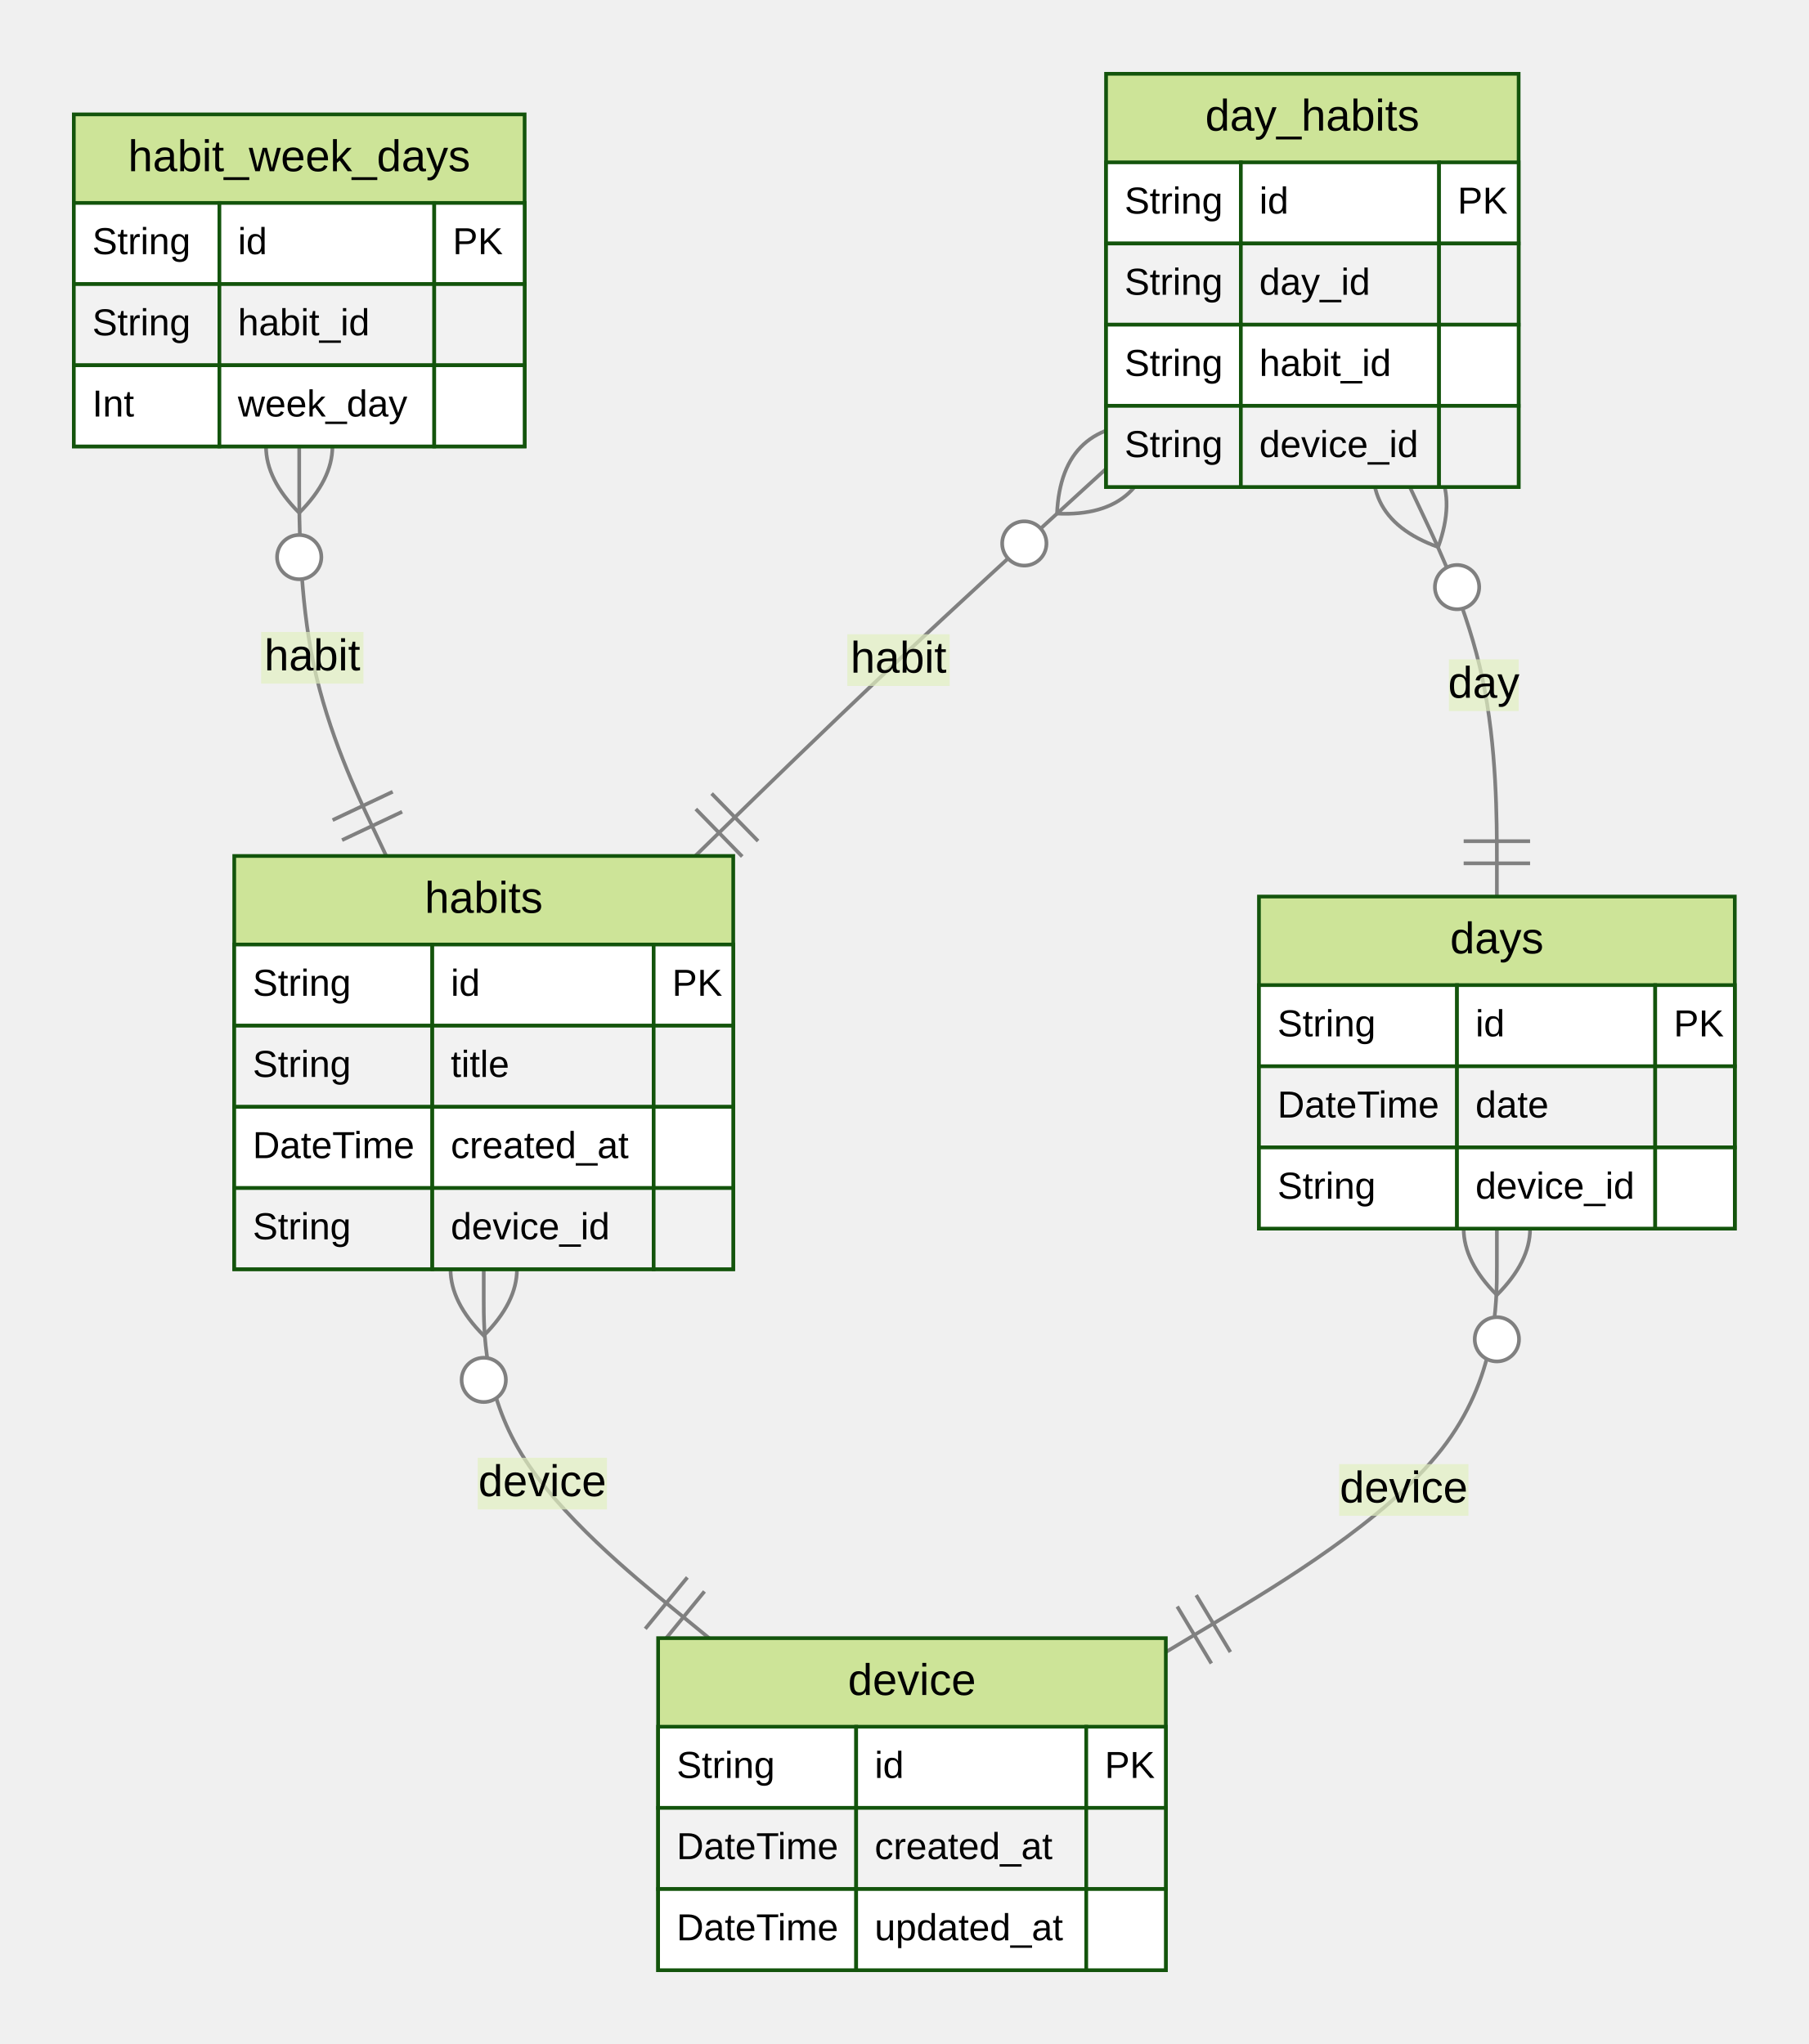
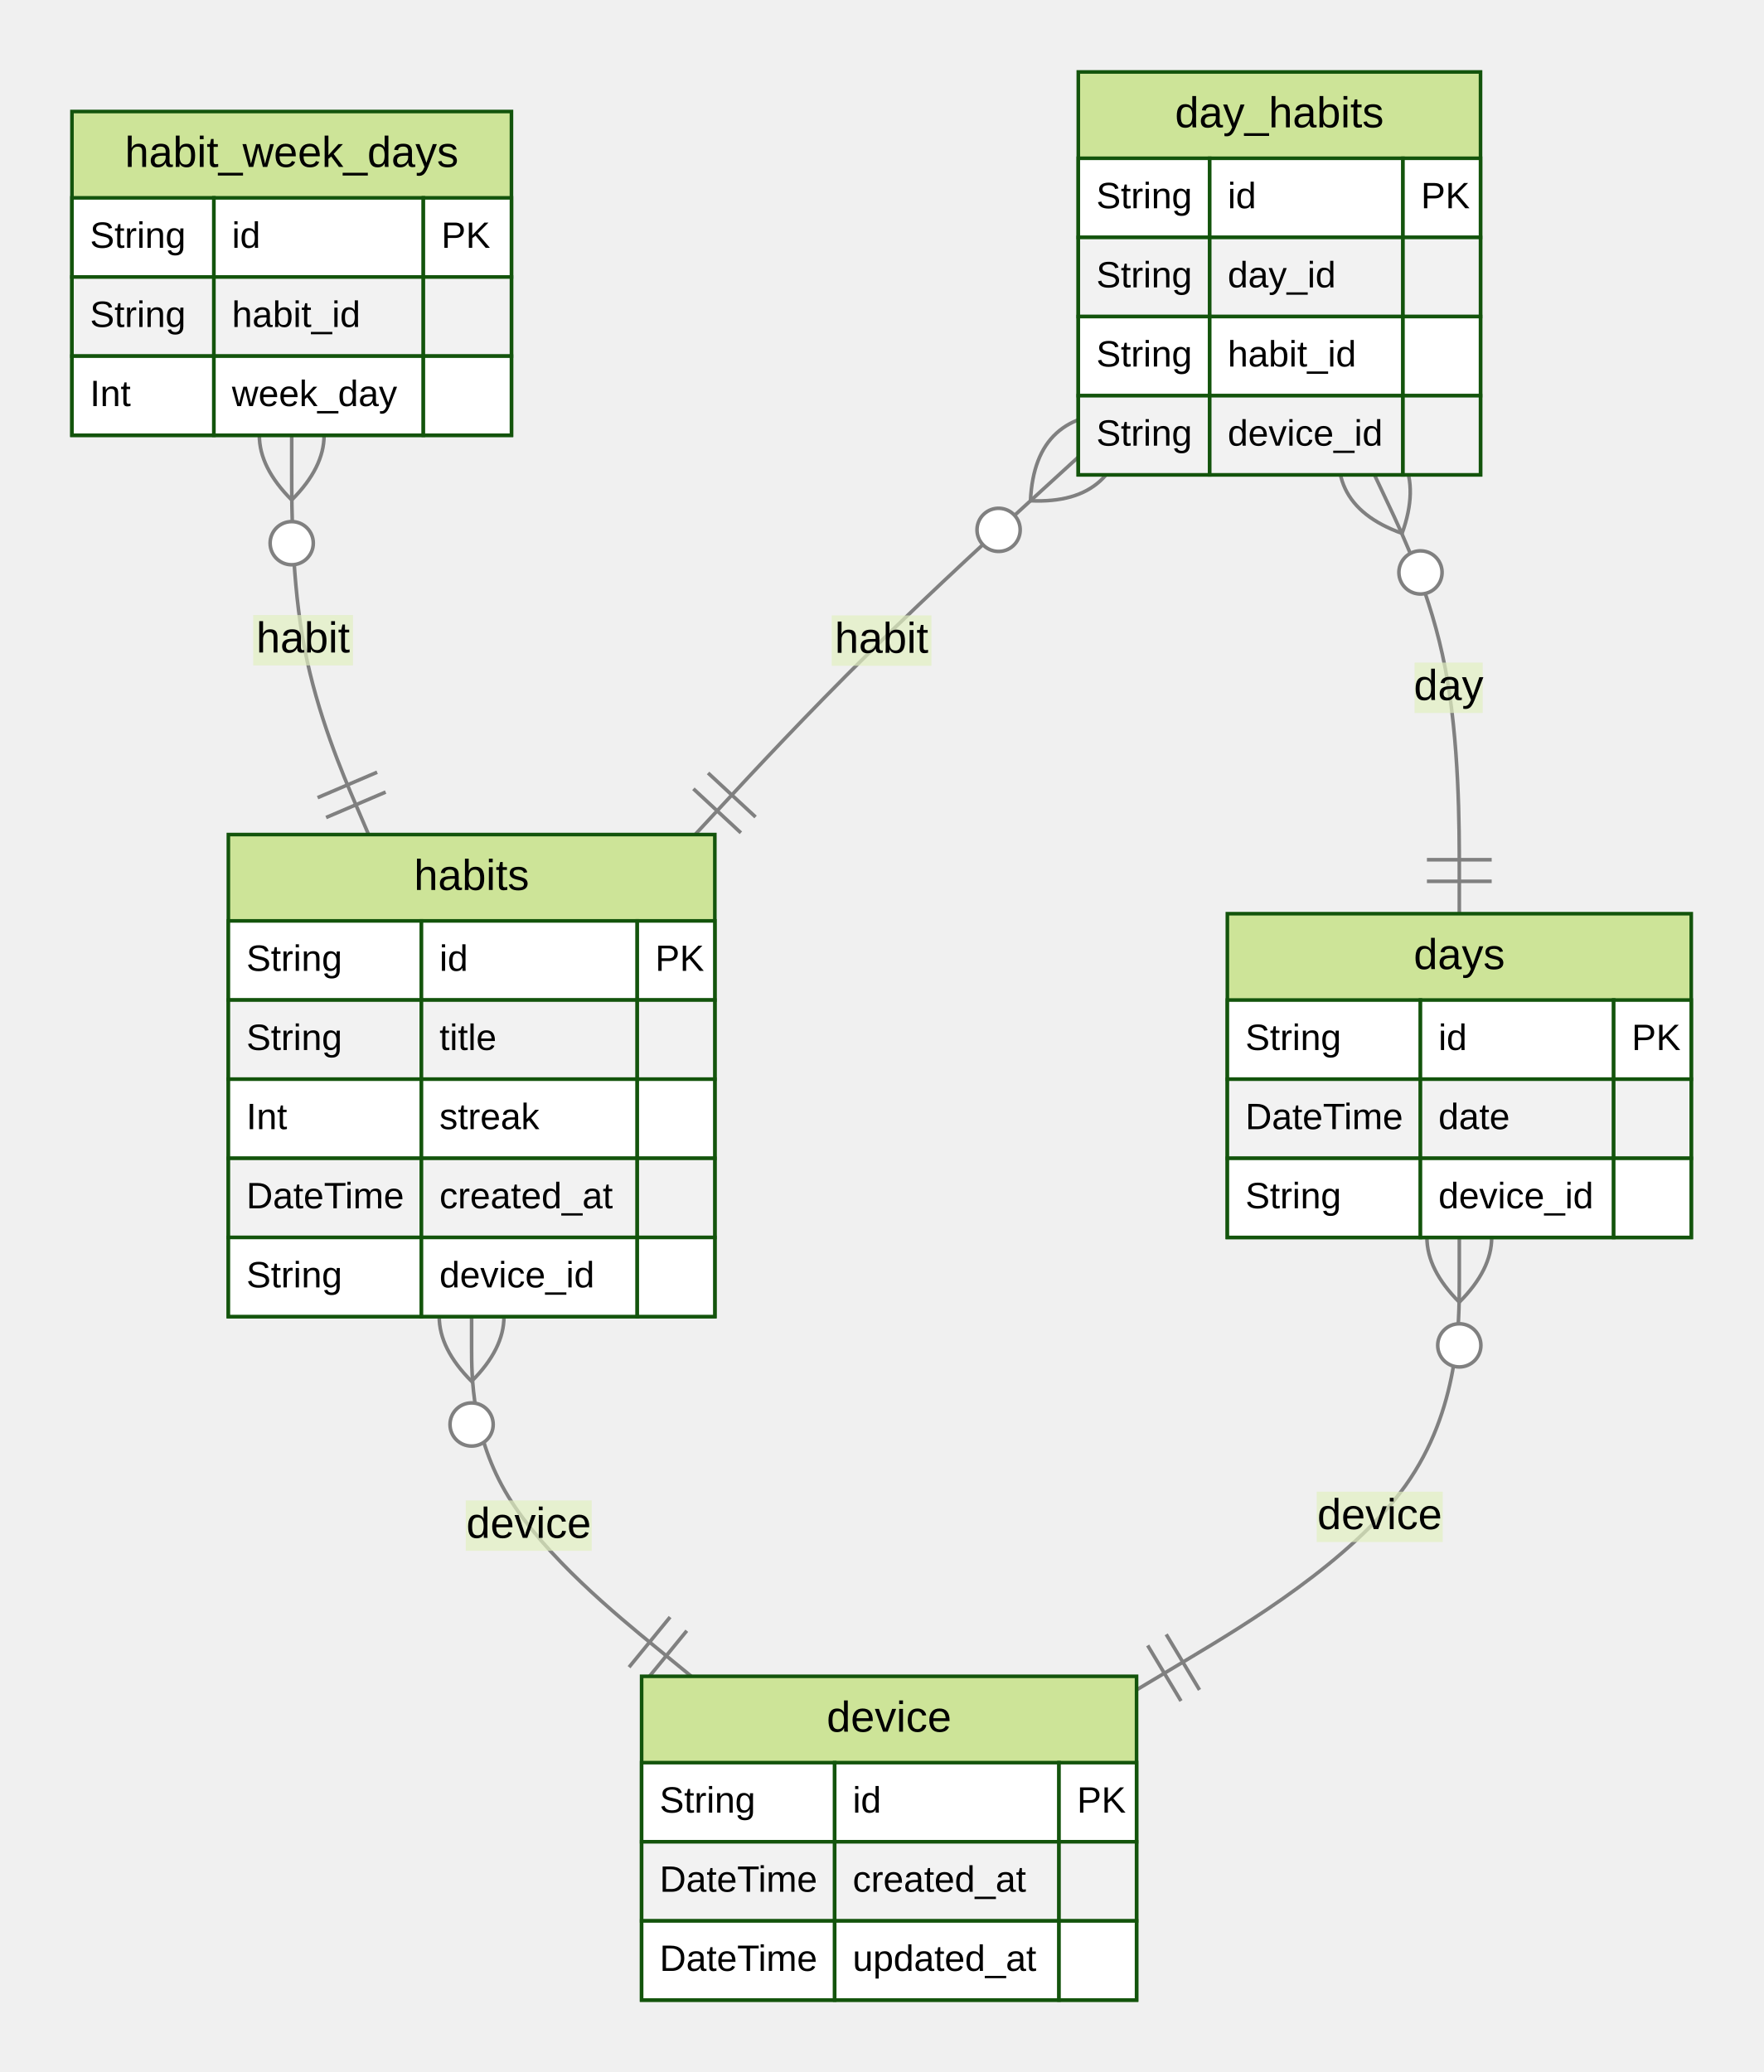
- <svg xmlns="http://www.w3.org/2000/svg" aria-roledescription="er" viewBox="0 0 490.072 554" style="max-width: 490.072px; background-color: white;" width="100%" id="mermaid-0">
+ <svg xmlns="http://www.w3.org/2000/svg" aria-roledescription="er" viewBox="0 0 490.072 576" style="max-width: 490.072px; background-color: white;" width="100%" id="mermaid-0">
  <style>#mermaid-0{font-family:"trebuchet ms",verdana,arial,sans-serif;font-size:16px;fill:#000000;}#mermaid-0 .error-icon{fill:#552222;}#mermaid-0 .error-text{fill:#552222;stroke:#552222;}#mermaid-0 .edge-thickness-normal{stroke-width:2px;}#mermaid-0 .edge-thickness-thick{stroke-width:3.5px;}#mermaid-0 .edge-pattern-solid{stroke-dasharray:0;}#mermaid-0 .edge-pattern-dashed{stroke-dasharray:3;}#mermaid-0 .edge-pattern-dotted{stroke-dasharray:2;}#mermaid-0 .marker{fill:#000000;stroke:#000000;}#mermaid-0 .marker.cross{stroke:#000000;}#mermaid-0 svg{font-family:"trebuchet ms",verdana,arial,sans-serif;font-size:16px;}#mermaid-0 .entityBox{fill:#cde498;stroke:#13540c;}#mermaid-0 .attributeBoxOdd{fill:#ffffff;stroke:#13540c;}#mermaid-0 .attributeBoxEven{fill:#f2f2f2;stroke:#13540c;}#mermaid-0 .relationshipLabelBox{fill:hsl(78.158, 58.462%, 84.51%);opacity:0.7;background-color:hsl(78.158, 58.462%, 84.51%);}#mermaid-0 .relationshipLabelBox rect{opacity:0.5;}#mermaid-0 .relationshipLine{stroke:#000000;}#mermaid-0 .entityTitleText{text-anchor:middle;font-size:18px;fill:#000000;}#mermaid-0 :root{--mermaid-font-family:"trebuchet ms",verdana,arial,sans-serif;}</style>
  <g />
  <defs>
    <marker orient="auto" markerHeight="18" markerWidth="18" refY="9" refX="0" id="ONLY_ONE_START">
      <path d="M9,0 L9,18 M15,0 L15,18" fill="none" stroke="gray" />
    </marker>
  </defs>
  <defs>
    <marker orient="auto" markerHeight="18" markerWidth="18" refY="9" refX="18" id="ONLY_ONE_END">
      <path d="M3,0 L3,18 M9,0 L9,18" fill="none" stroke="gray" />
    </marker>
  </defs>
  <defs>
    <marker orient="auto" markerHeight="18" markerWidth="30" refY="9" refX="0" id="ZERO_OR_ONE_START">
      <circle r="6" cy="9" cx="21" fill="white" stroke="gray" />
      <path d="M9,0 L9,18" fill="none" stroke="gray" />
    </marker>
  </defs>
  <defs>
    <marker orient="auto" markerHeight="18" markerWidth="30" refY="9" refX="30" id="ZERO_OR_ONE_END">
      <circle r="6" cy="9" cx="9" fill="white" stroke="gray" />
      <path d="M21,0 L21,18" fill="none" stroke="gray" />
    </marker>
  </defs>
  <defs>
    <marker orient="auto" markerHeight="36" markerWidth="45" refY="18" refX="18" id="ONE_OR_MORE_START">
      <path d="M0,18 Q 18,0 36,18 Q 18,36 0,18 M42,9 L42,27" fill="none" stroke="gray" />
    </marker>
  </defs>
  <defs>
    <marker orient="auto" markerHeight="36" markerWidth="45" refY="18" refX="27" id="ONE_OR_MORE_END">
      <path d="M3,9 L3,27 M9,18 Q27,0 45,18 Q27,36 9,18" fill="none" stroke="gray" />
    </marker>
  </defs>
  <defs>
    <marker orient="auto" markerHeight="36" markerWidth="57" refY="18" refX="18" id="ZERO_OR_MORE_START">
      <circle r="6" cy="18" cx="48" fill="white" stroke="gray" />
      <path d="M0,18 Q18,0 36,18 Q18,36 0,18" fill="none" stroke="gray" />
    </marker>
  </defs>
  <defs>
    <marker orient="auto" markerHeight="36" markerWidth="57" refY="18" refX="39" id="ZERO_OR_MORE_END">
      <circle r="6" cy="18" cx="9" fill="white" stroke="gray" />
      <path d="M21,18 Q39,0 57,18 Q39,36 21,18" fill="none" stroke="gray" />
    </marker>
  </defs>
-   <path style="stroke: gray; fill: none;" marker-start="url(#ZERO_OR_MORE_START)" marker-end="url(#ONLY_ONE_END)" d="M131.078,344L131.078,352.333C131.078,360.667,131.078,377.333,141.257,394C151.436,410.667,171.793,427.333,181.972,435.667L192.15,444" class="er relationshipLine" />
-   <path style="stroke: gray; fill: none;" marker-start="url(#ZERO_OR_MORE_START)" marker-end="url(#ONLY_ONE_END)" d="M81.078,121L81.078,131.167C81.078,141.333,81.078,161.667,85.009,180.167C88.94,198.667,96.801,215.333,100.732,223.667L104.663,232" class="er relationshipLine" />
-   <path style="stroke: gray; fill: none;" marker-start="url(#ZERO_OR_MORE_START)" marker-end="url(#ONLY_ONE_END)" d="M405.604,333L405.604,343.167C405.604,353.333,405.604,373.667,390.653,392.795C375.702,411.923,345.801,429.846,330.851,438.808L315.9,447.769" class="er relationshipLine" />
-   <path style="stroke: gray; fill: none;" marker-start="url(#ZERO_OR_MORE_START)" marker-end="url(#ONLY_ONE_END)" d="M382.019,132L385.949,140.333C389.88,148.667,397.742,165.333,401.673,183.833C405.604,202.333,405.604,222.667,405.604,232.833L405.604,243" class="er relationshipLine" />
-   <path style="stroke: gray; fill: none;" marker-start="url(#ZERO_OR_MORE_START)" marker-end="url(#ONLY_ONE_END)" d="M299.705,127.063L289.682,136.219C279.659,145.376,259.613,163.688,241.061,181.177C222.509,198.667,205.451,215.333,196.922,223.667L188.393,232" class="er relationshipLine" />
-   <g transform="translate(63.47266,232 )" id="entity-habits-b9c8174a-ac2c-4137-ab30-9906d0e6adf6">
-     <rect height="112" width="135.211" y="0" x="0" class="er entityBox" />
-     <text style="dominant-baseline: middle; text-anchor: middle; font-size: 12px;" transform="translate(67.60547,12)" y="0" x="0" id="text-entity-habits-b9c8174a-ac2c-4137-ab30-9906d0e6adf6" class="er entityLabel">habits</text>
+   <path style="stroke: gray; fill: none;" marker-start="url(#ZERO_OR_MORE_START)" marker-end="url(#ONLY_ONE_END)" d="M131.078,366L131.078,374.333C131.078,382.667,131.078,399.333,141.257,416C151.436,432.667,171.793,449.333,181.972,457.667L192.15,466" class="er relationshipLine" />
+   <path style="stroke: gray; fill: none;" marker-start="url(#ZERO_OR_MORE_START)" marker-end="url(#ONLY_ONE_END)" d="M81.078,121L81.078,131.167C81.078,141.333,81.078,161.667,84.639,180.167C88.201,198.667,95.323,215.333,98.884,223.667L102.446,232" class="er relationshipLine" />
+   <path style="stroke: gray; fill: none;" marker-start="url(#ZERO_OR_MORE_START)" marker-end="url(#ONLY_ONE_END)" d="M405.604,344L405.604,356C405.604,368,405.604,392,390.653,412.962C375.702,433.923,345.801,451.846,330.851,460.808L315.9,469.769" class="er relationshipLine" />
+   <path style="stroke: gray; fill: none;" marker-start="url(#ZERO_OR_MORE_START)" marker-end="url(#ONLY_ONE_END)" d="M382.019,132L385.949,140.333C389.88,148.667,397.742,165.333,401.673,185.667C405.604,206,405.604,230,405.604,242L405.604,254" class="er relationshipLine" />
+   <path style="stroke: gray; fill: none;" marker-start="url(#ZERO_OR_MORE_START)" marker-end="url(#ONLY_ONE_END)" d="M299.705,127.063L289.682,136.219C279.659,145.376,259.613,163.688,241.862,181.177C224.112,198.667,208.658,215.333,200.931,223.667L193.204,232" class="er relationshipLine" />
+   <g transform="translate(63.47266,232 )" id="entity-habits-553ef5dc-cda9-4c21-9bfb-8f07af18b167">
+     <rect height="134" width="135.211" y="0" x="0" class="er entityBox" />
+     <text style="dominant-baseline: middle; text-anchor: middle; font-size: 12px;" transform="translate(67.60547,12)" y="0" x="0" id="text-entity-habits-553ef5dc-cda9-4c21-9bfb-8f07af18b167" class="er entityLabel">habits</text>
    <rect height="22" width="53.664" y="24" x="0" class="er attributeBoxOdd" />
-     <text style="dominant-baseline: middle; font-size: 10.2px;" transform="translate(5,35)" y="0" x="0" id="text-entity-habits-b9c8174a-ac2c-4137-ab30-9906d0e6adf6-attr-1-type" class="er entityLabel">String</text>
+     <text style="dominant-baseline: middle; font-size: 10.2px;" transform="translate(5,35)" y="0" x="0" id="text-entity-habits-553ef5dc-cda9-4c21-9bfb-8f07af18b167-attr-1-type" class="er entityLabel">String</text>
    <rect height="22" width="59.984" y="24" x="53.664" class="er attributeBoxOdd" />
-     <text style="dominant-baseline: middle; font-size: 10.2px;" transform="translate(58.66406,35)" y="0" x="0" id="text-entity-habits-b9c8174a-ac2c-4137-ab30-9906d0e6adf6-attr-1-name" class="er entityLabel">id</text>
+     <text style="dominant-baseline: middle; font-size: 10.2px;" transform="translate(58.66406,35)" y="0" x="0" id="text-entity-habits-553ef5dc-cda9-4c21-9bfb-8f07af18b167-attr-1-name" class="er entityLabel">id</text>
    <rect height="22" width="21.562" y="24" x="113.648" class="er attributeBoxOdd" />
-     <text style="dominant-baseline: middle; font-size: 10.2px;" transform="translate(118.6484,35)" y="0" x="0" id="text-entity-habits-b9c8174a-ac2c-4137-ab30-9906d0e6adf6-attr-1-key" class="er entityLabel">PK</text>
+     <text style="dominant-baseline: middle; font-size: 10.2px;" transform="translate(118.6484,35)" y="0" x="0" id="text-entity-habits-553ef5dc-cda9-4c21-9bfb-8f07af18b167-attr-1-key" class="er entityLabel">PK</text>
    <rect height="22" width="53.664" y="46" x="0" class="er attributeBoxEven" />
-     <text style="dominant-baseline: middle; font-size: 10.2px;" transform="translate(5,57)" y="0" x="0" id="text-entity-habits-b9c8174a-ac2c-4137-ab30-9906d0e6adf6-attr-2-type" class="er entityLabel">String</text>
+     <text style="dominant-baseline: middle; font-size: 10.2px;" transform="translate(5,57)" y="0" x="0" id="text-entity-habits-553ef5dc-cda9-4c21-9bfb-8f07af18b167-attr-2-type" class="er entityLabel">String</text>
    <rect height="22" width="59.984" y="46" x="53.664" class="er attributeBoxEven" />
-     <text style="dominant-baseline: middle; font-size: 10.2px;" transform="translate(58.66406,57)" y="0" x="0" id="text-entity-habits-b9c8174a-ac2c-4137-ab30-9906d0e6adf6-attr-2-name" class="er entityLabel">title</text>
+     <text style="dominant-baseline: middle; font-size: 10.2px;" transform="translate(58.66406,57)" y="0" x="0" id="text-entity-habits-553ef5dc-cda9-4c21-9bfb-8f07af18b167-attr-2-name" class="er entityLabel">title</text>
    <rect height="22" width="21.562" y="46" x="113.648" class="er attributeBoxEven" />
-     <text style="dominant-baseline: middle; font-size: 10.2px;" transform="translate(118.6484,57)" y="0" x="0" id="text-entity-habits-b9c8174a-ac2c-4137-ab30-9906d0e6adf6-attr-2-key" class="er entityLabel" />
+     <text style="dominant-baseline: middle; font-size: 10.2px;" transform="translate(118.6484,57)" y="0" x="0" id="text-entity-habits-553ef5dc-cda9-4c21-9bfb-8f07af18b167-attr-2-key" class="er entityLabel" />
    <rect height="22" width="53.664" y="68" x="0" class="er attributeBoxOdd" />
-     <text style="dominant-baseline: middle; font-size: 10.2px;" transform="translate(5,79)" y="0" x="0" id="text-entity-habits-b9c8174a-ac2c-4137-ab30-9906d0e6adf6-attr-3-type" class="er entityLabel">DateTime</text>
+     <text style="dominant-baseline: middle; font-size: 10.2px;" transform="translate(5,79)" y="0" x="0" id="text-entity-habits-553ef5dc-cda9-4c21-9bfb-8f07af18b167-attr-3-type" class="er entityLabel">Int</text>
    <rect height="22" width="59.984" y="68" x="53.664" class="er attributeBoxOdd" />
-     <text style="dominant-baseline: middle; font-size: 10.2px;" transform="translate(58.66406,79)" y="0" x="0" id="text-entity-habits-b9c8174a-ac2c-4137-ab30-9906d0e6adf6-attr-3-name" class="er entityLabel">created_at</text>
+     <text style="dominant-baseline: middle; font-size: 10.2px;" transform="translate(58.66406,79)" y="0" x="0" id="text-entity-habits-553ef5dc-cda9-4c21-9bfb-8f07af18b167-attr-3-name" class="er entityLabel">streak</text>
    <rect height="22" width="21.562" y="68" x="113.648" class="er attributeBoxOdd" />
-     <text style="dominant-baseline: middle; font-size: 10.2px;" transform="translate(118.6484,79)" y="0" x="0" id="text-entity-habits-b9c8174a-ac2c-4137-ab30-9906d0e6adf6-attr-3-key" class="er entityLabel" />
+     <text style="dominant-baseline: middle; font-size: 10.2px;" transform="translate(118.6484,79)" y="0" x="0" id="text-entity-habits-553ef5dc-cda9-4c21-9bfb-8f07af18b167-attr-3-key" class="er entityLabel" />
    <rect height="22" width="53.664" y="90" x="0" class="er attributeBoxEven" />
-     <text style="dominant-baseline: middle; font-size: 10.2px;" transform="translate(5,101)" y="0" x="0" id="text-entity-habits-b9c8174a-ac2c-4137-ab30-9906d0e6adf6-attr-4-type" class="er entityLabel">String</text>
+     <text style="dominant-baseline: middle; font-size: 10.2px;" transform="translate(5,101)" y="0" x="0" id="text-entity-habits-553ef5dc-cda9-4c21-9bfb-8f07af18b167-attr-4-type" class="er entityLabel">DateTime</text>
    <rect height="22" width="59.984" y="90" x="53.664" class="er attributeBoxEven" />
-     <text style="dominant-baseline: middle; font-size: 10.2px;" transform="translate(58.66406,101)" y="0" x="0" id="text-entity-habits-b9c8174a-ac2c-4137-ab30-9906d0e6adf6-attr-4-name" class="er entityLabel">device_id</text>
+     <text style="dominant-baseline: middle; font-size: 10.2px;" transform="translate(58.66406,101)" y="0" x="0" id="text-entity-habits-553ef5dc-cda9-4c21-9bfb-8f07af18b167-attr-4-name" class="er entityLabel">created_at</text>
    <rect height="22" width="21.562" y="90" x="113.648" class="er attributeBoxEven" />
-     <text style="dominant-baseline: middle; font-size: 10.2px;" transform="translate(118.6484,101)" y="0" x="0" id="text-entity-habits-b9c8174a-ac2c-4137-ab30-9906d0e6adf6-attr-4-key" class="er entityLabel" />
+     <text style="dominant-baseline: middle; font-size: 10.2px;" transform="translate(118.6484,101)" y="0" x="0" id="text-entity-habits-553ef5dc-cda9-4c21-9bfb-8f07af18b167-attr-4-key" class="er entityLabel" />
+     <rect height="22" width="53.664" y="112" x="0" class="er attributeBoxOdd" />
+     <text style="dominant-baseline: middle; font-size: 10.2px;" transform="translate(5,123)" y="0" x="0" id="text-entity-habits-553ef5dc-cda9-4c21-9bfb-8f07af18b167-attr-5-type" class="er entityLabel">String</text>
+     <rect height="22" width="59.984" y="112" x="53.664" class="er attributeBoxOdd" />
+     <text style="dominant-baseline: middle; font-size: 10.2px;" transform="translate(58.66406,123)" y="0" x="0" id="text-entity-habits-553ef5dc-cda9-4c21-9bfb-8f07af18b167-attr-5-name" class="er entityLabel">device_id</text>
+     <rect height="22" width="21.562" y="112" x="113.648" class="er attributeBoxOdd" />
+     <text style="dominant-baseline: middle; font-size: 10.2px;" transform="translate(118.6484,123)" y="0" x="0" id="text-entity-habits-553ef5dc-cda9-4c21-9bfb-8f07af18b167-attr-5-key" class="er entityLabel" />
  </g>
-   <g transform="translate(20,31 )" id="entity-habitweekdays-dc2ce816-a375-4a6a-bd4f-8303ea164947">
+   <g transform="translate(20,31 )" id="entity-habitweekdays-93e00bbd-6da4-4d3b-9d2b-22eb94c708cc">
    <rect height="90" width="122.156" y="0" x="0" class="er entityBox" />
-     <text style="dominant-baseline: middle; text-anchor: middle; font-size: 12px;" transform="translate(61.07812,12)" y="0" x="0" id="text-entity-habitweekdays-dc2ce816-a375-4a6a-bd4f-8303ea164947" class="er entityLabel">habit_week_days</text>
+     <text style="dominant-baseline: middle; text-anchor: middle; font-size: 12px;" transform="translate(61.07812,12)" y="0" x="0" id="text-entity-habitweekdays-93e00bbd-6da4-4d3b-9d2b-22eb94c708cc" class="er entityLabel">habit_week_days</text>
    <rect height="22" width="39.451" y="24" x="0" class="er attributeBoxOdd" />
-     <text style="dominant-baseline: middle; font-size: 10.2px;" transform="translate(5,35)" y="0" x="0" id="text-entity-habitweekdays-dc2ce816-a375-4a6a-bd4f-8303ea164947-attr-1-type" class="er entityLabel">String</text>
+     <text style="dominant-baseline: middle; font-size: 10.2px;" transform="translate(5,35)" y="0" x="0" id="text-entity-habitweekdays-93e00bbd-6da4-4d3b-9d2b-22eb94c708cc-attr-1-type" class="er entityLabel">String</text>
    <rect height="22" width="58.216" y="24" x="39.451" class="er attributeBoxOdd" />
-     <text style="dominant-baseline: middle; font-size: 10.2px;" transform="translate(44.45052,35)" y="0" x="0" id="text-entity-habitweekdays-dc2ce816-a375-4a6a-bd4f-8303ea164947-attr-1-name" class="er entityLabel">id</text>
+     <text style="dominant-baseline: middle; font-size: 10.2px;" transform="translate(44.45052,35)" y="0" x="0" id="text-entity-habitweekdays-93e00bbd-6da4-4d3b-9d2b-22eb94c708cc-attr-1-name" class="er entityLabel">id</text>
    <rect height="22" width="24.49" y="24" x="97.667" class="er attributeBoxOdd" />
-     <text style="dominant-baseline: middle; font-size: 10.2px;" transform="translate(102.6667,35)" y="0" x="0" id="text-entity-habitweekdays-dc2ce816-a375-4a6a-bd4f-8303ea164947-attr-1-key" class="er entityLabel">PK</text>
+     <text style="dominant-baseline: middle; font-size: 10.2px;" transform="translate(102.6667,35)" y="0" x="0" id="text-entity-habitweekdays-93e00bbd-6da4-4d3b-9d2b-22eb94c708cc-attr-1-key" class="er entityLabel">PK</text>
    <rect height="22" width="39.451" y="46" x="0" class="er attributeBoxEven" />
-     <text style="dominant-baseline: middle; font-size: 10.2px;" transform="translate(5,57)" y="0" x="0" id="text-entity-habitweekdays-dc2ce816-a375-4a6a-bd4f-8303ea164947-attr-2-type" class="er entityLabel">String</text>
+     <text style="dominant-baseline: middle; font-size: 10.2px;" transform="translate(5,57)" y="0" x="0" id="text-entity-habitweekdays-93e00bbd-6da4-4d3b-9d2b-22eb94c708cc-attr-2-type" class="er entityLabel">String</text>
    <rect height="22" width="58.216" y="46" x="39.451" class="er attributeBoxEven" />
-     <text style="dominant-baseline: middle; font-size: 10.2px;" transform="translate(44.45052,57)" y="0" x="0" id="text-entity-habitweekdays-dc2ce816-a375-4a6a-bd4f-8303ea164947-attr-2-name" class="er entityLabel">habit_id</text>
+     <text style="dominant-baseline: middle; font-size: 10.2px;" transform="translate(44.45052,57)" y="0" x="0" id="text-entity-habitweekdays-93e00bbd-6da4-4d3b-9d2b-22eb94c708cc-attr-2-name" class="er entityLabel">habit_id</text>
    <rect height="22" width="24.49" y="46" x="97.667" class="er attributeBoxEven" />
-     <text style="dominant-baseline: middle; font-size: 10.2px;" transform="translate(102.6667,57)" y="0" x="0" id="text-entity-habitweekdays-dc2ce816-a375-4a6a-bd4f-8303ea164947-attr-2-key" class="er entityLabel" />
+     <text style="dominant-baseline: middle; font-size: 10.2px;" transform="translate(102.6667,57)" y="0" x="0" id="text-entity-habitweekdays-93e00bbd-6da4-4d3b-9d2b-22eb94c708cc-attr-2-key" class="er entityLabel" />
    <rect height="22" width="39.451" y="68" x="0" class="er attributeBoxOdd" />
-     <text style="dominant-baseline: middle; font-size: 10.2px;" transform="translate(5,79)" y="0" x="0" id="text-entity-habitweekdays-dc2ce816-a375-4a6a-bd4f-8303ea164947-attr-3-type" class="er entityLabel">Int</text>
+     <text style="dominant-baseline: middle; font-size: 10.2px;" transform="translate(5,79)" y="0" x="0" id="text-entity-habitweekdays-93e00bbd-6da4-4d3b-9d2b-22eb94c708cc-attr-3-type" class="er entityLabel">Int</text>
    <rect height="22" width="58.216" y="68" x="39.451" class="er attributeBoxOdd" />
-     <text style="dominant-baseline: middle; font-size: 10.2px;" transform="translate(44.45052,79)" y="0" x="0" id="text-entity-habitweekdays-dc2ce816-a375-4a6a-bd4f-8303ea164947-attr-3-name" class="er entityLabel">week_day</text>
+     <text style="dominant-baseline: middle; font-size: 10.2px;" transform="translate(44.45052,79)" y="0" x="0" id="text-entity-habitweekdays-93e00bbd-6da4-4d3b-9d2b-22eb94c708cc-attr-3-name" class="er entityLabel">week_day</text>
    <rect height="22" width="24.49" y="68" x="97.667" class="er attributeBoxOdd" />
-     <text style="dominant-baseline: middle; font-size: 10.2px;" transform="translate(102.6667,79)" y="0" x="0" id="text-entity-habitweekdays-dc2ce816-a375-4a6a-bd4f-8303ea164947-attr-3-key" class="er entityLabel" />
+     <text style="dominant-baseline: middle; font-size: 10.2px;" transform="translate(102.6667,79)" y="0" x="0" id="text-entity-habitweekdays-93e00bbd-6da4-4d3b-9d2b-22eb94c708cc-attr-3-key" class="er entityLabel" />
  </g>
-   <g transform="translate(341.1348,243 )" id="entity-days-9e048f92-fdd7-4b90-9b10-b4873f322f95">
+   <g transform="translate(341.1348,254 )" id="entity-days-7f6b25e4-58cd-4b93-bfb8-6fc218a2b30a">
    <rect height="90" width="128.938" y="0" x="0" class="er entityBox" />
-     <text style="dominant-baseline: middle; text-anchor: middle; font-size: 12px;" transform="translate(64.46875,12)" y="0" x="0" id="text-entity-days-9e048f92-fdd7-4b90-9b10-b4873f322f95" class="er entityLabel">days</text>
+     <text style="dominant-baseline: middle; text-anchor: middle; font-size: 12px;" transform="translate(64.46875,12)" y="0" x="0" id="text-entity-days-7f6b25e4-58cd-4b93-bfb8-6fc218a2b30a" class="er entityLabel">days</text>
    <rect height="22" width="53.664" y="24" x="0" class="er attributeBoxOdd" />
-     <text style="dominant-baseline: middle; font-size: 10.2px;" transform="translate(5,35)" y="0" x="0" id="text-entity-days-9e048f92-fdd7-4b90-9b10-b4873f322f95-attr-1-type" class="er entityLabel">String</text>
+     <text style="dominant-baseline: middle; font-size: 10.2px;" transform="translate(5,35)" y="0" x="0" id="text-entity-days-7f6b25e4-58cd-4b93-bfb8-6fc218a2b30a-attr-1-type" class="er entityLabel">String</text>
    <rect height="22" width="53.711" y="24" x="53.664" class="er attributeBoxOdd" />
-     <text style="dominant-baseline: middle; font-size: 10.2px;" transform="translate(58.66406,35)" y="0" x="0" id="text-entity-days-9e048f92-fdd7-4b90-9b10-b4873f322f95-attr-1-name" class="er entityLabel">id</text>
+     <text style="dominant-baseline: middle; font-size: 10.2px;" transform="translate(58.66406,35)" y="0" x="0" id="text-entity-days-7f6b25e4-58cd-4b93-bfb8-6fc218a2b30a-attr-1-name" class="er entityLabel">id</text>
    <rect height="22" width="21.562" y="24" x="107.375" class="er attributeBoxOdd" />
-     <text style="dominant-baseline: middle; font-size: 10.2px;" transform="translate(112.375,35)" y="0" x="0" id="text-entity-days-9e048f92-fdd7-4b90-9b10-b4873f322f95-attr-1-key" class="er entityLabel">PK</text>
+     <text style="dominant-baseline: middle; font-size: 10.2px;" transform="translate(112.375,35)" y="0" x="0" id="text-entity-days-7f6b25e4-58cd-4b93-bfb8-6fc218a2b30a-attr-1-key" class="er entityLabel">PK</text>
    <rect height="22" width="53.664" y="46" x="0" class="er attributeBoxEven" />
-     <text style="dominant-baseline: middle; font-size: 10.2px;" transform="translate(5,57)" y="0" x="0" id="text-entity-days-9e048f92-fdd7-4b90-9b10-b4873f322f95-attr-2-type" class="er entityLabel">DateTime</text>
+     <text style="dominant-baseline: middle; font-size: 10.2px;" transform="translate(5,57)" y="0" x="0" id="text-entity-days-7f6b25e4-58cd-4b93-bfb8-6fc218a2b30a-attr-2-type" class="er entityLabel">DateTime</text>
    <rect height="22" width="53.711" y="46" x="53.664" class="er attributeBoxEven" />
-     <text style="dominant-baseline: middle; font-size: 10.2px;" transform="translate(58.66406,57)" y="0" x="0" id="text-entity-days-9e048f92-fdd7-4b90-9b10-b4873f322f95-attr-2-name" class="er entityLabel">date</text>
+     <text style="dominant-baseline: middle; font-size: 10.2px;" transform="translate(58.66406,57)" y="0" x="0" id="text-entity-days-7f6b25e4-58cd-4b93-bfb8-6fc218a2b30a-attr-2-name" class="er entityLabel">date</text>
    <rect height="22" width="21.562" y="46" x="107.375" class="er attributeBoxEven" />
-     <text style="dominant-baseline: middle; font-size: 10.2px;" transform="translate(112.375,57)" y="0" x="0" id="text-entity-days-9e048f92-fdd7-4b90-9b10-b4873f322f95-attr-2-key" class="er entityLabel" />
+     <text style="dominant-baseline: middle; font-size: 10.2px;" transform="translate(112.375,57)" y="0" x="0" id="text-entity-days-7f6b25e4-58cd-4b93-bfb8-6fc218a2b30a-attr-2-key" class="er entityLabel" />
    <rect height="22" width="53.664" y="68" x="0" class="er attributeBoxOdd" />
-     <text style="dominant-baseline: middle; font-size: 10.2px;" transform="translate(5,79)" y="0" x="0" id="text-entity-days-9e048f92-fdd7-4b90-9b10-b4873f322f95-attr-3-type" class="er entityLabel">String</text>
+     <text style="dominant-baseline: middle; font-size: 10.2px;" transform="translate(5,79)" y="0" x="0" id="text-entity-days-7f6b25e4-58cd-4b93-bfb8-6fc218a2b30a-attr-3-type" class="er entityLabel">String</text>
    <rect height="22" width="53.711" y="68" x="53.664" class="er attributeBoxOdd" />
-     <text style="dominant-baseline: middle; font-size: 10.2px;" transform="translate(58.66406,79)" y="0" x="0" id="text-entity-days-9e048f92-fdd7-4b90-9b10-b4873f322f95-attr-3-name" class="er entityLabel">device_id</text>
+     <text style="dominant-baseline: middle; font-size: 10.2px;" transform="translate(58.66406,79)" y="0" x="0" id="text-entity-days-7f6b25e4-58cd-4b93-bfb8-6fc218a2b30a-attr-3-name" class="er entityLabel">device_id</text>
    <rect height="22" width="21.562" y="68" x="107.375" class="er attributeBoxOdd" />
-     <text style="dominant-baseline: middle; font-size: 10.2px;" transform="translate(112.375,79)" y="0" x="0" id="text-entity-days-9e048f92-fdd7-4b90-9b10-b4873f322f95-attr-3-key" class="er entityLabel" />
+     <text style="dominant-baseline: middle; font-size: 10.2px;" transform="translate(112.375,79)" y="0" x="0" id="text-entity-days-7f6b25e4-58cd-4b93-bfb8-6fc218a2b30a-attr-3-key" class="er entityLabel" />
  </g>
-   <g transform="translate(299.7051,20 )" id="entity-dayhabits-a3f4b2e9-153b-4455-8335-de164ad99403">
+   <g transform="translate(299.7051,20 )" id="entity-dayhabits-251d9c51-e012-4056-a0c6-a2c1c201e6c9">
    <rect height="112" width="111.797" y="0" x="0" class="er entityBox" />
-     <text style="dominant-baseline: middle; text-anchor: middle; font-size: 12px;" transform="translate(55.89844,12)" y="0" x="0" id="text-entity-dayhabits-a3f4b2e9-153b-4455-8335-de164ad99403" class="er entityLabel">day_habits</text>
+     <text style="dominant-baseline: middle; text-anchor: middle; font-size: 12px;" transform="translate(55.89844,12)" y="0" x="0" id="text-entity-dayhabits-251d9c51-e012-4056-a0c6-a2c1c201e6c9" class="er entityLabel">day_habits</text>
    <rect height="22" width="36.523" y="24" x="0" class="er attributeBoxOdd" />
-     <text style="dominant-baseline: middle; font-size: 10.2px;" transform="translate(5,35)" y="0" x="0" id="text-entity-dayhabits-a3f4b2e9-153b-4455-8335-de164ad99403-attr-1-type" class="er entityLabel">String</text>
+     <text style="dominant-baseline: middle; font-size: 10.2px;" transform="translate(5,35)" y="0" x="0" id="text-entity-dayhabits-251d9c51-e012-4056-a0c6-a2c1c201e6c9-attr-1-type" class="er entityLabel">String</text>
    <rect height="22" width="53.711" y="24" x="36.523" class="er attributeBoxOdd" />
-     <text style="dominant-baseline: middle; font-size: 10.2px;" transform="translate(41.52344,35)" y="0" x="0" id="text-entity-dayhabits-a3f4b2e9-153b-4455-8335-de164ad99403-attr-1-name" class="er entityLabel">id</text>
+     <text style="dominant-baseline: middle; font-size: 10.2px;" transform="translate(41.52344,35)" y="0" x="0" id="text-entity-dayhabits-251d9c51-e012-4056-a0c6-a2c1c201e6c9-attr-1-name" class="er entityLabel">id</text>
    <rect height="22" width="21.562" y="24" x="90.234" class="er attributeBoxOdd" />
-     <text style="dominant-baseline: middle; font-size: 10.2px;" transform="translate(95.23438,35)" y="0" x="0" id="text-entity-dayhabits-a3f4b2e9-153b-4455-8335-de164ad99403-attr-1-key" class="er entityLabel">PK</text>
+     <text style="dominant-baseline: middle; font-size: 10.2px;" transform="translate(95.23438,35)" y="0" x="0" id="text-entity-dayhabits-251d9c51-e012-4056-a0c6-a2c1c201e6c9-attr-1-key" class="er entityLabel">PK</text>
    <rect height="22" width="36.523" y="46" x="0" class="er attributeBoxEven" />
-     <text style="dominant-baseline: middle; font-size: 10.2px;" transform="translate(5,57)" y="0" x="0" id="text-entity-dayhabits-a3f4b2e9-153b-4455-8335-de164ad99403-attr-2-type" class="er entityLabel">String</text>
+     <text style="dominant-baseline: middle; font-size: 10.2px;" transform="translate(5,57)" y="0" x="0" id="text-entity-dayhabits-251d9c51-e012-4056-a0c6-a2c1c201e6c9-attr-2-type" class="er entityLabel">String</text>
    <rect height="22" width="53.711" y="46" x="36.523" class="er attributeBoxEven" />
-     <text style="dominant-baseline: middle; font-size: 10.2px;" transform="translate(41.52344,57)" y="0" x="0" id="text-entity-dayhabits-a3f4b2e9-153b-4455-8335-de164ad99403-attr-2-name" class="er entityLabel">day_id</text>
+     <text style="dominant-baseline: middle; font-size: 10.2px;" transform="translate(41.52344,57)" y="0" x="0" id="text-entity-dayhabits-251d9c51-e012-4056-a0c6-a2c1c201e6c9-attr-2-name" class="er entityLabel">day_id</text>
    <rect height="22" width="21.562" y="46" x="90.234" class="er attributeBoxEven" />
-     <text style="dominant-baseline: middle; font-size: 10.2px;" transform="translate(95.23438,57)" y="0" x="0" id="text-entity-dayhabits-a3f4b2e9-153b-4455-8335-de164ad99403-attr-2-key" class="er entityLabel" />
+     <text style="dominant-baseline: middle; font-size: 10.2px;" transform="translate(95.23438,57)" y="0" x="0" id="text-entity-dayhabits-251d9c51-e012-4056-a0c6-a2c1c201e6c9-attr-2-key" class="er entityLabel" />
    <rect height="22" width="36.523" y="68" x="0" class="er attributeBoxOdd" />
-     <text style="dominant-baseline: middle; font-size: 10.2px;" transform="translate(5,79)" y="0" x="0" id="text-entity-dayhabits-a3f4b2e9-153b-4455-8335-de164ad99403-attr-3-type" class="er entityLabel">String</text>
+     <text style="dominant-baseline: middle; font-size: 10.2px;" transform="translate(5,79)" y="0" x="0" id="text-entity-dayhabits-251d9c51-e012-4056-a0c6-a2c1c201e6c9-attr-3-type" class="er entityLabel">String</text>
    <rect height="22" width="53.711" y="68" x="36.523" class="er attributeBoxOdd" />
-     <text style="dominant-baseline: middle; font-size: 10.2px;" transform="translate(41.52344,79)" y="0" x="0" id="text-entity-dayhabits-a3f4b2e9-153b-4455-8335-de164ad99403-attr-3-name" class="er entityLabel">habit_id</text>
+     <text style="dominant-baseline: middle; font-size: 10.2px;" transform="translate(41.52344,79)" y="0" x="0" id="text-entity-dayhabits-251d9c51-e012-4056-a0c6-a2c1c201e6c9-attr-3-name" class="er entityLabel">habit_id</text>
    <rect height="22" width="21.562" y="68" x="90.234" class="er attributeBoxOdd" />
-     <text style="dominant-baseline: middle; font-size: 10.2px;" transform="translate(95.23438,79)" y="0" x="0" id="text-entity-dayhabits-a3f4b2e9-153b-4455-8335-de164ad99403-attr-3-key" class="er entityLabel" />
+     <text style="dominant-baseline: middle; font-size: 10.2px;" transform="translate(95.23438,79)" y="0" x="0" id="text-entity-dayhabits-251d9c51-e012-4056-a0c6-a2c1c201e6c9-attr-3-key" class="er entityLabel" />
    <rect height="22" width="36.523" y="90" x="0" class="er attributeBoxEven" />
-     <text style="dominant-baseline: middle; font-size: 10.2px;" transform="translate(5,101)" y="0" x="0" id="text-entity-dayhabits-a3f4b2e9-153b-4455-8335-de164ad99403-attr-4-type" class="er entityLabel">String</text>
+     <text style="dominant-baseline: middle; font-size: 10.2px;" transform="translate(5,101)" y="0" x="0" id="text-entity-dayhabits-251d9c51-e012-4056-a0c6-a2c1c201e6c9-attr-4-type" class="er entityLabel">String</text>
    <rect height="22" width="53.711" y="90" x="36.523" class="er attributeBoxEven" />
-     <text style="dominant-baseline: middle; font-size: 10.2px;" transform="translate(41.52344,101)" y="0" x="0" id="text-entity-dayhabits-a3f4b2e9-153b-4455-8335-de164ad99403-attr-4-name" class="er entityLabel">device_id</text>
+     <text style="dominant-baseline: middle; font-size: 10.2px;" transform="translate(41.52344,101)" y="0" x="0" id="text-entity-dayhabits-251d9c51-e012-4056-a0c6-a2c1c201e6c9-attr-4-name" class="er entityLabel">device_id</text>
    <rect height="22" width="21.562" y="90" x="90.234" class="er attributeBoxEven" />
-     <text style="dominant-baseline: middle; font-size: 10.2px;" transform="translate(95.23438,101)" y="0" x="0" id="text-entity-dayhabits-a3f4b2e9-153b-4455-8335-de164ad99403-attr-4-key" class="er entityLabel" />
+     <text style="dominant-baseline: middle; font-size: 10.2px;" transform="translate(95.23438,101)" y="0" x="0" id="text-entity-dayhabits-251d9c51-e012-4056-a0c6-a2c1c201e6c9-attr-4-key" class="er entityLabel" />
  </g>
-   <g transform="translate(178.3301,444 )" id="entity-device-16522d05-137e-4745-b4eb-bbfada353b09">
+   <g transform="translate(178.3301,466 )" id="entity-device-71515213-e17c-4987-8b38-2113cff03057">
    <rect height="90" width="137.57" y="0" x="0" class="er entityBox" />
-     <text style="dominant-baseline: middle; text-anchor: middle; font-size: 12px;" transform="translate(68.78516,12)" y="0" x="0" id="text-entity-device-16522d05-137e-4745-b4eb-bbfada353b09" class="er entityLabel">device</text>
+     <text style="dominant-baseline: middle; text-anchor: middle; font-size: 12px;" transform="translate(68.78516,12)" y="0" x="0" id="text-entity-device-71515213-e17c-4987-8b38-2113cff03057" class="er entityLabel">device</text>
    <rect height="22" width="53.664" y="24" x="0" class="er attributeBoxOdd" />
-     <text style="dominant-baseline: middle; font-size: 10.2px;" transform="translate(5,35)" y="0" x="0" id="text-entity-device-16522d05-137e-4745-b4eb-bbfada353b09-attr-1-type" class="er entityLabel">String</text>
+     <text style="dominant-baseline: middle; font-size: 10.2px;" transform="translate(5,35)" y="0" x="0" id="text-entity-device-71515213-e17c-4987-8b38-2113cff03057-attr-1-type" class="er entityLabel">String</text>
    <rect height="22" width="62.344" y="24" x="53.664" class="er attributeBoxOdd" />
-     <text style="dominant-baseline: middle; font-size: 10.2px;" transform="translate(58.66406,35)" y="0" x="0" id="text-entity-device-16522d05-137e-4745-b4eb-bbfada353b09-attr-1-name" class="er entityLabel">id</text>
+     <text style="dominant-baseline: middle; font-size: 10.2px;" transform="translate(58.66406,35)" y="0" x="0" id="text-entity-device-71515213-e17c-4987-8b38-2113cff03057-attr-1-name" class="er entityLabel">id</text>
    <rect height="22" width="21.562" y="24" x="116.008" class="er attributeBoxOdd" />
-     <text style="dominant-baseline: middle; font-size: 10.2px;" transform="translate(121.0078,35)" y="0" x="0" id="text-entity-device-16522d05-137e-4745-b4eb-bbfada353b09-attr-1-key" class="er entityLabel">PK</text>
+     <text style="dominant-baseline: middle; font-size: 10.2px;" transform="translate(121.0078,35)" y="0" x="0" id="text-entity-device-71515213-e17c-4987-8b38-2113cff03057-attr-1-key" class="er entityLabel">PK</text>
    <rect height="22" width="53.664" y="46" x="0" class="er attributeBoxEven" />
-     <text style="dominant-baseline: middle; font-size: 10.2px;" transform="translate(5,57)" y="0" x="0" id="text-entity-device-16522d05-137e-4745-b4eb-bbfada353b09-attr-2-type" class="er entityLabel">DateTime</text>
+     <text style="dominant-baseline: middle; font-size: 10.2px;" transform="translate(5,57)" y="0" x="0" id="text-entity-device-71515213-e17c-4987-8b38-2113cff03057-attr-2-type" class="er entityLabel">DateTime</text>
    <rect height="22" width="62.344" y="46" x="53.664" class="er attributeBoxEven" />
-     <text style="dominant-baseline: middle; font-size: 10.2px;" transform="translate(58.66406,57)" y="0" x="0" id="text-entity-device-16522d05-137e-4745-b4eb-bbfada353b09-attr-2-name" class="er entityLabel">created_at</text>
+     <text style="dominant-baseline: middle; font-size: 10.2px;" transform="translate(58.66406,57)" y="0" x="0" id="text-entity-device-71515213-e17c-4987-8b38-2113cff03057-attr-2-name" class="er entityLabel">created_at</text>
    <rect height="22" width="21.562" y="46" x="116.008" class="er attributeBoxEven" />
-     <text style="dominant-baseline: middle; font-size: 10.2px;" transform="translate(121.0078,57)" y="0" x="0" id="text-entity-device-16522d05-137e-4745-b4eb-bbfada353b09-attr-2-key" class="er entityLabel" />
+     <text style="dominant-baseline: middle; font-size: 10.2px;" transform="translate(121.0078,57)" y="0" x="0" id="text-entity-device-71515213-e17c-4987-8b38-2113cff03057-attr-2-key" class="er entityLabel" />
    <rect height="22" width="53.664" y="68" x="0" class="er attributeBoxOdd" />
-     <text style="dominant-baseline: middle; font-size: 10.2px;" transform="translate(5,79)" y="0" x="0" id="text-entity-device-16522d05-137e-4745-b4eb-bbfada353b09-attr-3-type" class="er entityLabel">DateTime</text>
+     <text style="dominant-baseline: middle; font-size: 10.2px;" transform="translate(5,79)" y="0" x="0" id="text-entity-device-71515213-e17c-4987-8b38-2113cff03057-attr-3-type" class="er entityLabel">DateTime</text>
    <rect height="22" width="62.344" y="68" x="53.664" class="er attributeBoxOdd" />
-     <text style="dominant-baseline: middle; font-size: 10.2px;" transform="translate(58.66406,79)" y="0" x="0" id="text-entity-device-16522d05-137e-4745-b4eb-bbfada353b09-attr-3-name" class="er entityLabel">updated_at</text>
+     <text style="dominant-baseline: middle; font-size: 10.2px;" transform="translate(58.66406,79)" y="0" x="0" id="text-entity-device-71515213-e17c-4987-8b38-2113cff03057-attr-3-name" class="er entityLabel">updated_at</text>
    <rect height="22" width="21.562" y="68" x="116.008" class="er attributeBoxOdd" />
-     <text style="dominant-baseline: middle; font-size: 10.2px;" transform="translate(121.0078,79)" y="0" x="0" id="text-entity-device-16522d05-137e-4745-b4eb-bbfada353b09-attr-3-key" class="er entityLabel" />
+     <text style="dominant-baseline: middle; font-size: 10.2px;" transform="translate(121.0078,79)" y="0" x="0" id="text-entity-device-71515213-e17c-4987-8b38-2113cff03057-attr-3-key" class="er entityLabel" />
  </g>
-   <rect height="14" width="35.016" y="395.113" x="129.449" class="er relationshipLabelBox" />
-   <text style="text-anchor: middle; dominant-baseline: middle; font-size: 12px;" y="402.113" x="146.957" id="rel1" class="er relationshipLabel">device</text>
-   <rect height="14" width="27.727" y="171.286" x="70.761" class="er relationshipLabelBox" />
-   <text style="text-anchor: middle; dominant-baseline: middle; font-size: 12px;" y="178.286" x="84.624" id="rel2" class="er relationshipLabel">habit</text>
-   <rect height="14" width="35.016" y="396.831" x="362.871" class="er relationshipLabelBox" />
-   <text style="text-anchor: middle; dominant-baseline: middle; font-size: 12px;" y="403.831" x="380.379" id="rel3" class="er relationshipLabel">device</text>
-   <rect height="14" width="18.914" y="178.714" x="392.601" class="er relationshipLabelBox" />
-   <text style="text-anchor: middle; dominant-baseline: middle; font-size: 12px;" y="185.714" x="402.058" id="rel4" class="er relationshipLabel">day</text>
-   <rect height="14" width="27.727" y="171.914" x="229.603" class="er relationshipLabelBox" />
-   <text style="text-anchor: middle; dominant-baseline: middle; font-size: 12px;" y="178.914" x="243.466" id="rel5" class="er relationshipLabel">habit</text>
+   <rect height="14" width="35.016" y="417.113" x="129.449" class="er relationshipLabelBox" />
+   <text style="text-anchor: middle; dominant-baseline: middle; font-size: 12px;" y="424.113" x="146.957" id="rel1" class="er relationshipLabel">device</text>
+   <rect height="14" width="27.727" y="170.982" x="70.373" class="er relationshipLabelBox" />
+   <text style="text-anchor: middle; dominant-baseline: middle; font-size: 12px;" y="177.982" x="84.236" id="rel2" class="er relationshipLabel">habit</text>
+   <rect height="14" width="35.016" y="414.675" x="365.971" class="er relationshipLabelBox" />
+   <text style="text-anchor: middle; dominant-baseline: middle; font-size: 12px;" y="421.675" x="383.479" id="rel3" class="er relationshipLabel">device</text>
+   <rect height="14" width="18.914" y="184.195" x="393.178" class="er relationshipLabelBox" />
+   <text style="text-anchor: middle; dominant-baseline: middle; font-size: 12px;" y="191.195" x="402.635" id="rel4" class="er relationshipLabel">day</text>
+   <rect height="14" width="27.727" y="171.08" x="231.157" class="er relationshipLabelBox" />
+   <text style="text-anchor: middle; dominant-baseline: middle; font-size: 12px;" y="178.08" x="245.021" id="rel5" class="er relationshipLabel">habit</text>
</svg>
